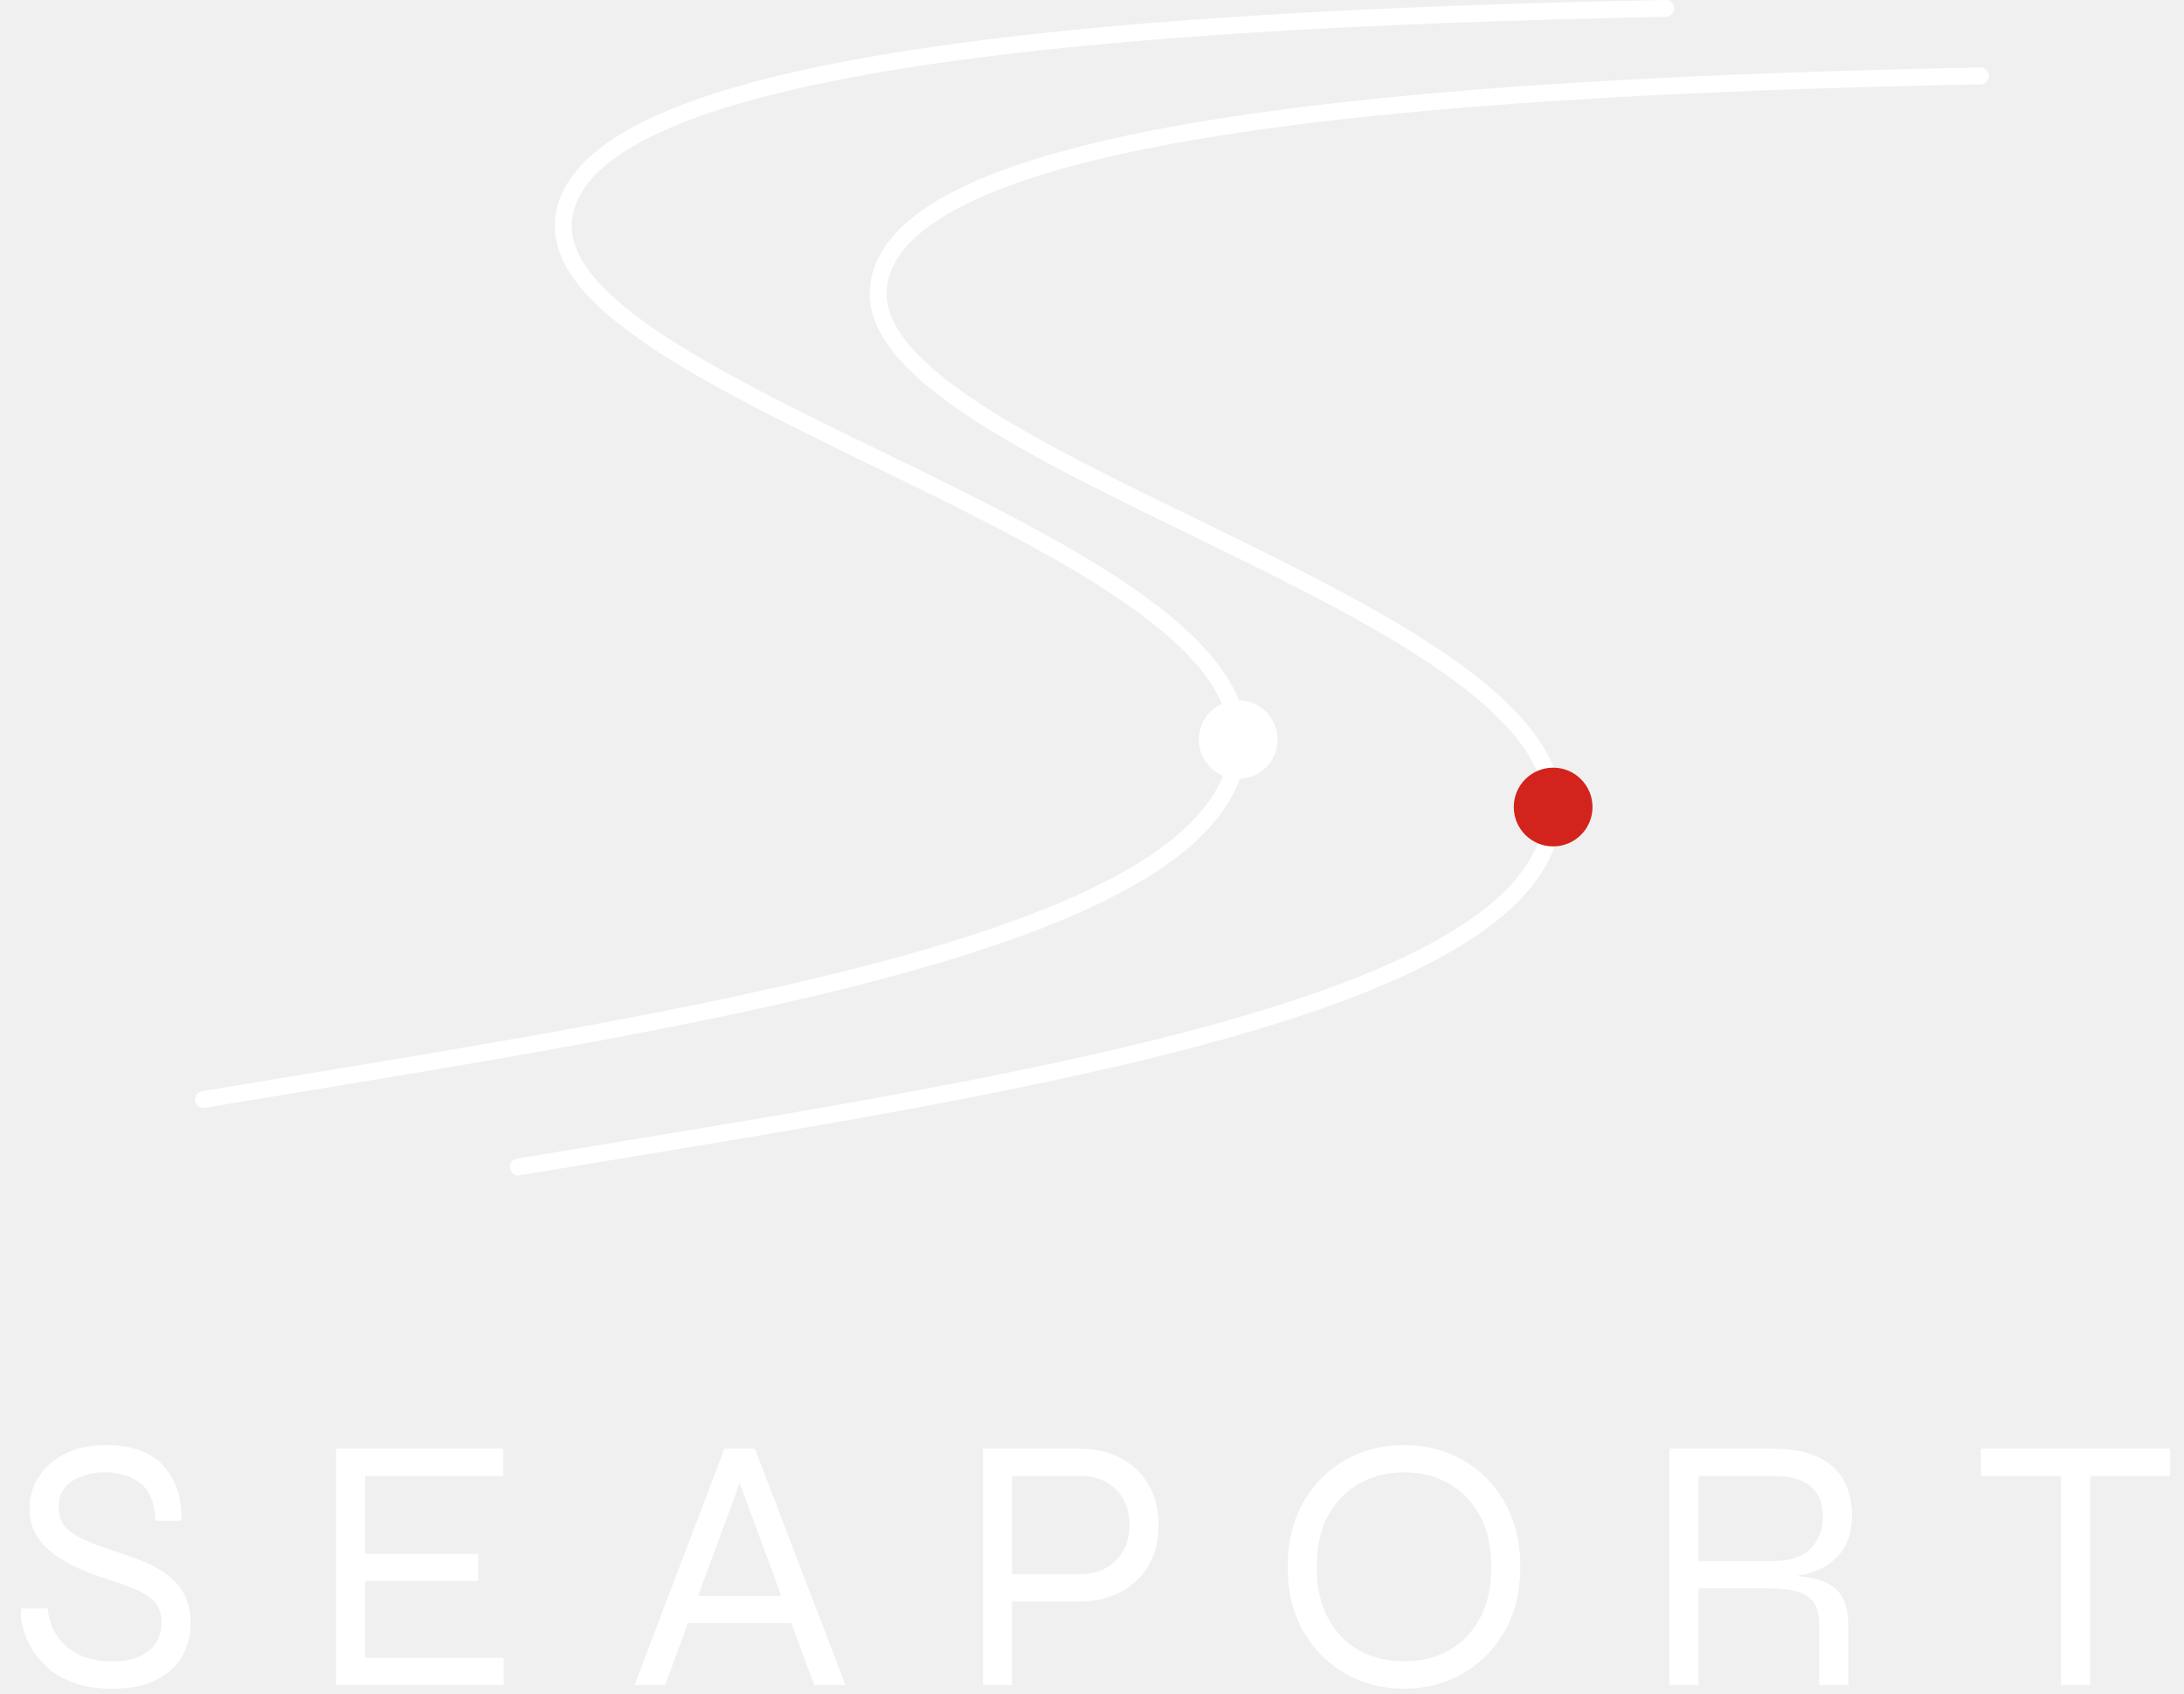
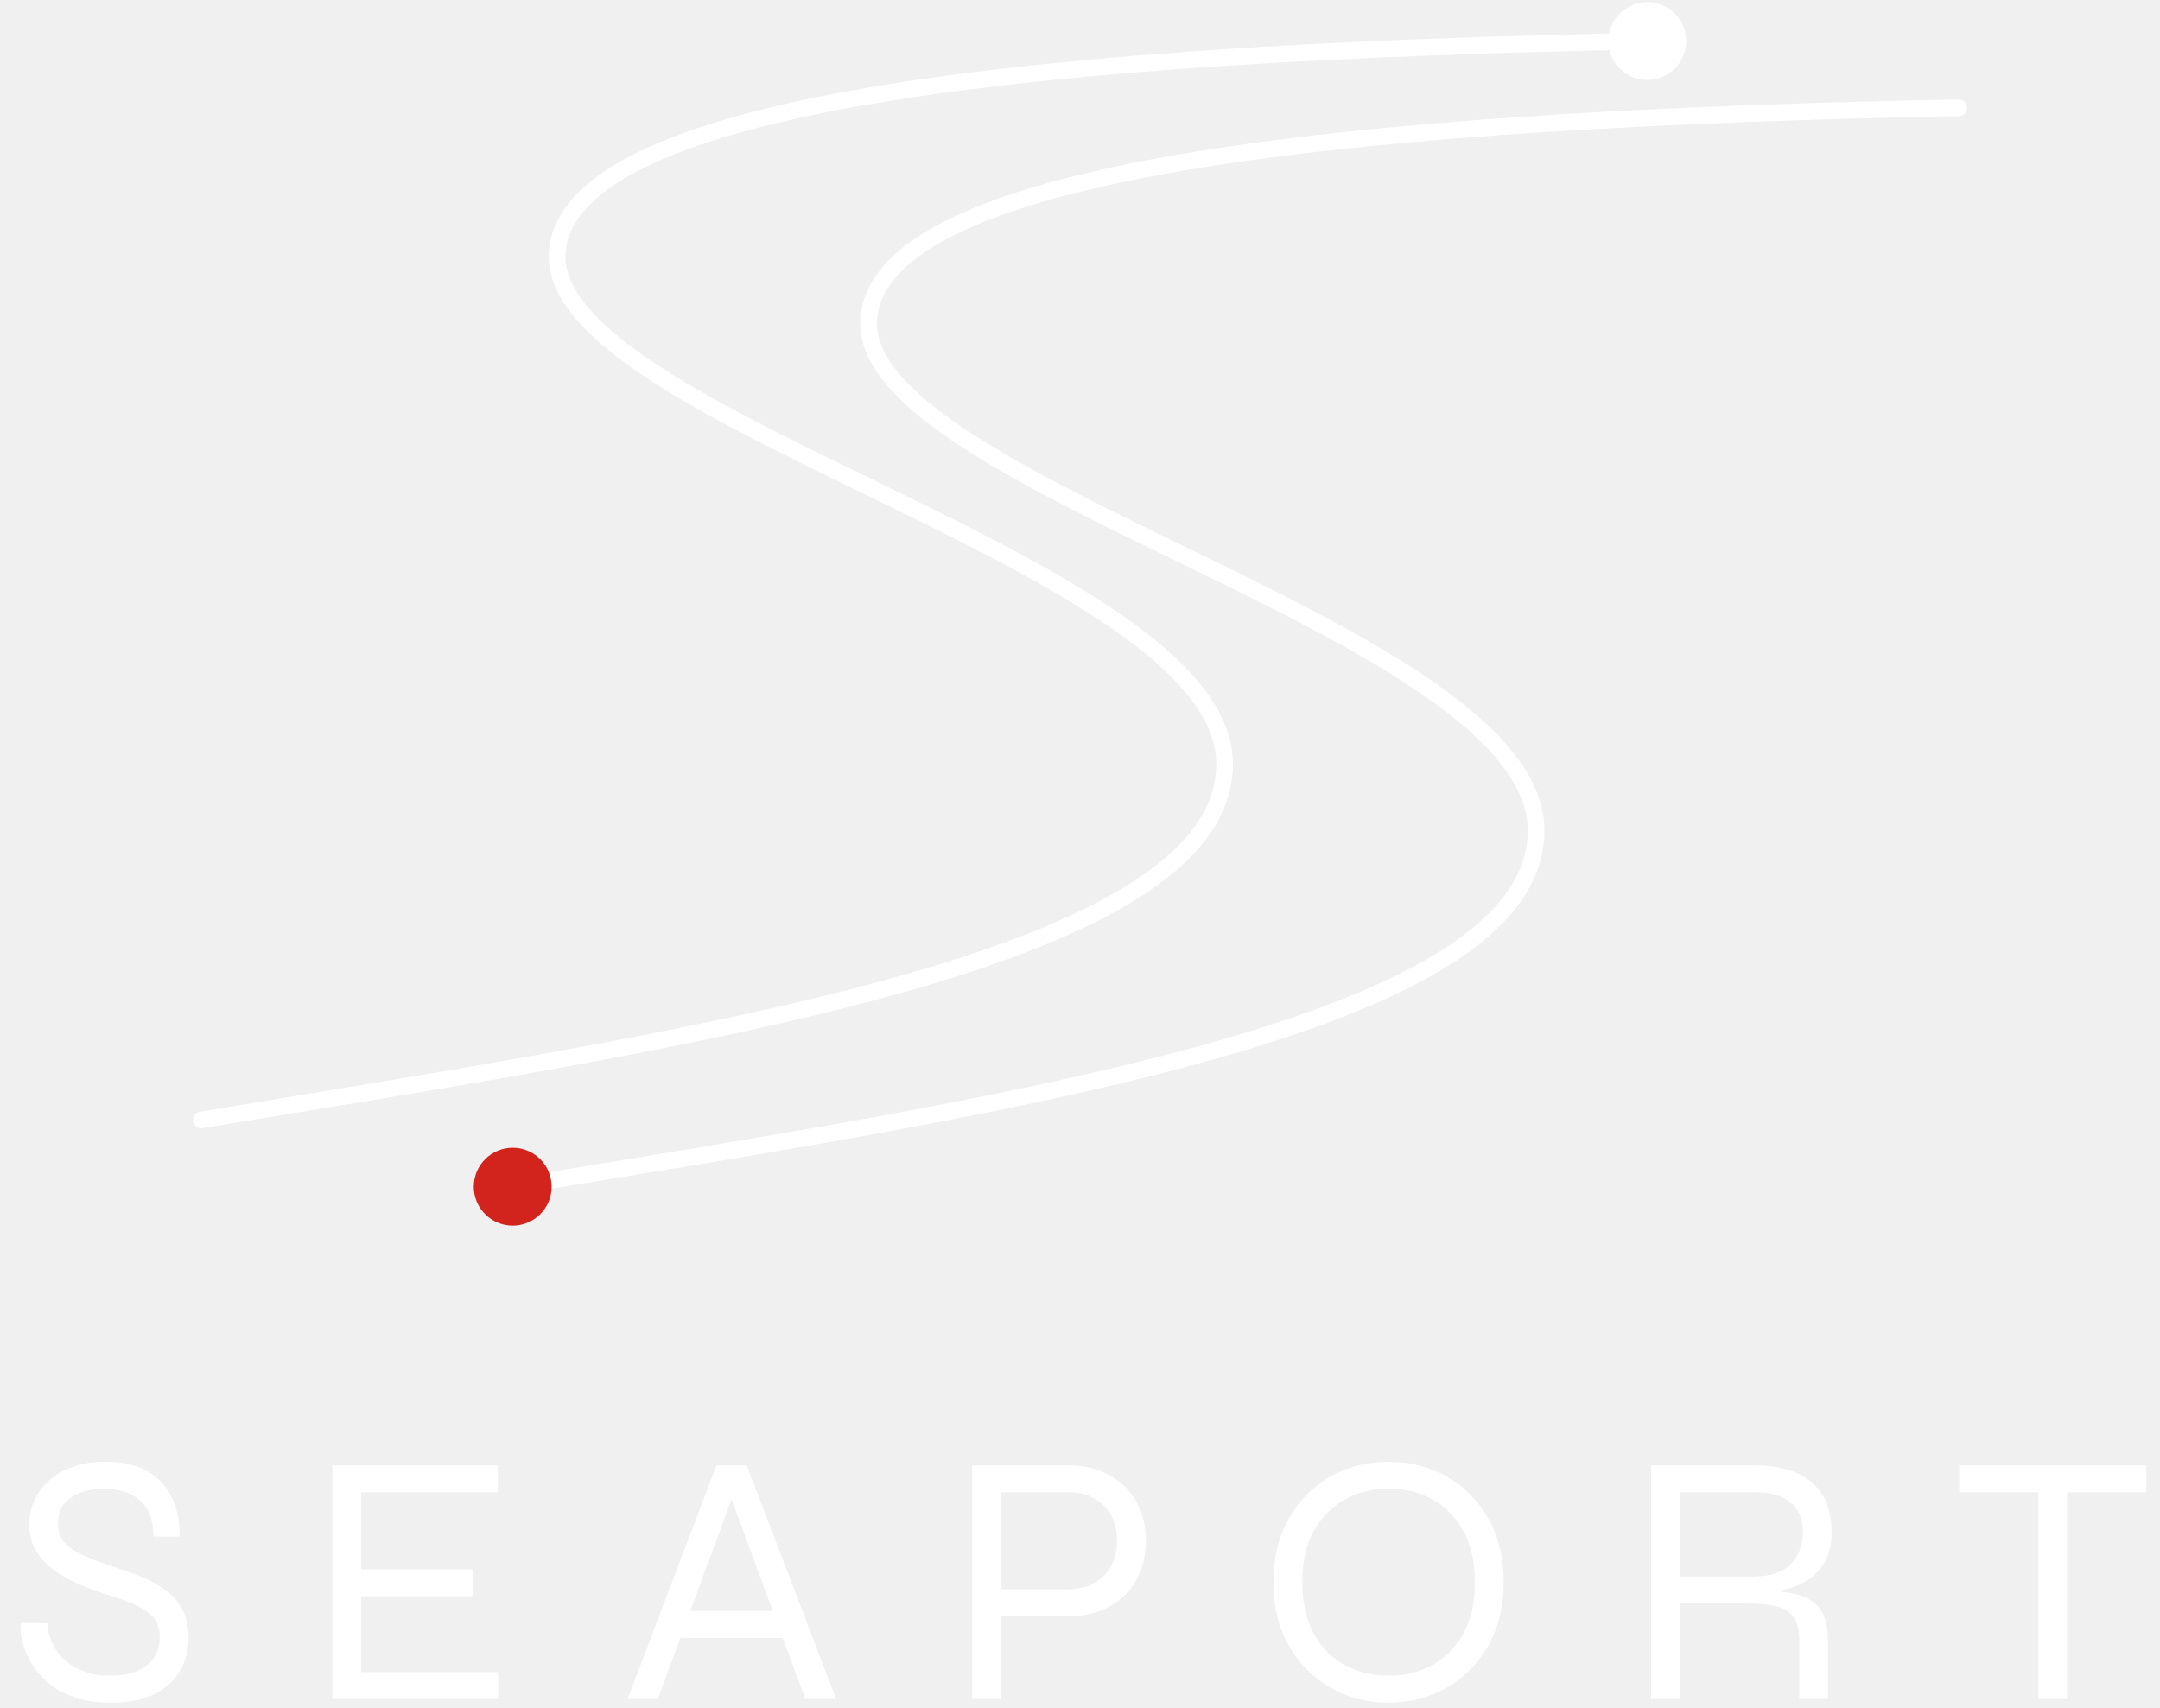
- <svg xmlns="http://www.w3.org/2000/svg" viewBox="0 0 1007.78 781.40" width="1007.78" height="781.40">
+ <svg xmlns="http://www.w3.org/2000/svg" viewBox="0.00 -15.27 1007.78 796.67" width="1007.78" height="796.67">
  <g transform="translate(93.892,3.892) scale(2.59494) translate(-40,-20)">
    <g fill="none" stroke="#FFFFFF" stroke-width="3.0" stroke-linecap="round">
      <path d="M300,20 C196,22 106,30 104,58 C102,88 224,114 224,150 C224,186 124,200 40,214" />
      <path transform="translate(56,12)" d="M300,20 C196,22 106,30 104,58 C102,88 224,114 224,150 C224,186 124,200 40,214" />
    </g>
-     <circle cx="224" cy="150" r="7.0" fill="#FFFFFF" />
-     <circle cx="280" cy="162" r="7.0" fill="#D2231C" />
+     <circle cx="300" cy="20" r="7.0" fill="#FFFFFF" />
+     <circle cx="96" cy="226" r="7.0" fill="#D2231C" />
  </g>
  <path d="M9.933 742.107H22.013Q22.517 749.154 26.208 754.691Q29.899 760.228 36.359 763.416Q42.819 766.604 51.543 766.604Q59.094 766.604 64.211 764.339Q69.329 762.074 71.929 758.047Q74.53 754.02 74.53 748.651Q74.53 743.114 71.845 739.758Q69.161 736.402 64.127 734.053Q59.094 731.704 52.215 729.523Q45.671 727.51 38.96 724.825Q32.248 722.141 26.46 718.282Q20.671 714.423 17.147 708.97Q13.624 703.516 13.624 695.798Q13.624 688.248 17.735 681.621Q21.845 674.993 29.815 670.882Q37.785 666.772 49.027 666.772Q66.644 666.772 75.369 676.335Q84.094 685.899 83.758 701.671H71.678Q71.342 689.758 64.966 684.557Q58.59 679.355 48.355 679.355Q39.798 679.355 33.423 683.298Q27.047 687.241 27.047 695.631Q27.047 699.322 28.473 702.09Q29.899 704.859 33.171 707.208Q36.443 709.557 42.064 711.822Q47.684 714.087 55.906 716.772Q61.275 718.449 66.896 720.798Q72.517 723.147 77.298 726.671Q82.08 730.194 85.017 735.647Q87.953 741.1 87.953 749.322Q87.953 757.208 84.178 764.003Q80.402 770.798 72.433 774.993Q64.463 779.188 51.879 779.188Q41.141 779.188 33.506 776.251Q25.872 773.315 21.006 768.617Q16.141 763.919 13.54 758.802Q10.939 753.684 10.1 749.154Q9.262 744.624 9.933 742.107ZM168.49 729.523V764.926H232.416V777.51H155.067V668.449H232.248V681.033H168.49V716.939H220.671V729.523ZM314.966 748.986V736.402H367.315V748.986ZM292.819 777.51 334.262 668.449H348.355L390.134 777.51H375.704L339.295 678.852H343.322L306.913 777.51ZM464.295 738.919V726.335H498.523Q508.59 726.335 514.882 720.043Q521.174 713.751 521.174 703.684Q521.174 693.282 514.882 687.157Q508.59 681.033 498.523 681.033H466.98V777.51H453.557V668.449H498.523Q506.074 668.449 512.617 670.798Q519.161 673.147 524.111 677.678Q529.06 682.208 531.829 688.751Q534.597 695.295 534.597 703.684Q534.597 712.074 531.829 718.617Q529.06 725.161 524.111 729.691Q519.161 734.221 512.617 736.57Q506.074 738.919 498.523 738.919ZM647.852 779.188Q632.919 779.188 620.755 772.225Q608.59 765.261 601.376 752.678Q594.161 740.094 594.161 722.98Q594.161 705.865 601.376 693.198Q608.59 680.53 620.755 673.651Q632.919 666.772 647.852 666.772Q662.785 666.772 674.949 673.651Q687.114 680.53 694.329 693.198Q701.543 705.865 701.543 722.98Q701.543 740.094 694.329 752.678Q687.114 765.261 674.949 772.225Q662.785 779.188 647.852 779.188ZM647.852 766.604Q659.262 766.604 668.322 761.654Q677.382 756.704 682.751 746.973Q688.121 737.241 688.121 722.98Q688.121 708.718 682.751 699.07Q677.382 689.423 668.322 684.389Q659.262 679.355 647.852 679.355Q636.611 679.355 627.466 684.389Q618.322 689.423 612.953 699.07Q607.584 708.718 607.584 722.98Q607.584 737.241 612.953 746.973Q618.322 756.704 627.466 761.654Q636.611 766.604 647.852 766.604ZM770.335 777.51V668.449H818.49Q829.899 668.449 837.953 671.889Q846.006 675.329 850.285 682.208Q854.564 689.087 854.564 699.49Q854.564 706.537 852.298 711.57Q850.033 716.604 846.006 720.043Q841.98 723.483 836.527 725.329Q831.074 727.174 824.698 727.678L824.194 726.839Q833.087 727.174 839.463 729.02Q845.839 730.865 849.362 735.731Q852.886 740.597 852.886 750.329V777.51H839.463V750.329Q839.463 743.617 837.198 739.842Q834.933 736.067 829.647 734.473Q824.362 732.879 815.134 732.879H783.758V777.51ZM783.758 720.295H818.49Q829.899 720.295 835.52 714.506Q841.141 708.718 841.141 699.49Q841.141 690.597 835.52 685.815Q829.899 681.033 818.49 681.033H783.758ZM914.127 668.449H1001.376V681.033H914.127ZM951.04 679.691H964.463V777.51H951.04Z" fill="#FFFFFF" />
</svg>
